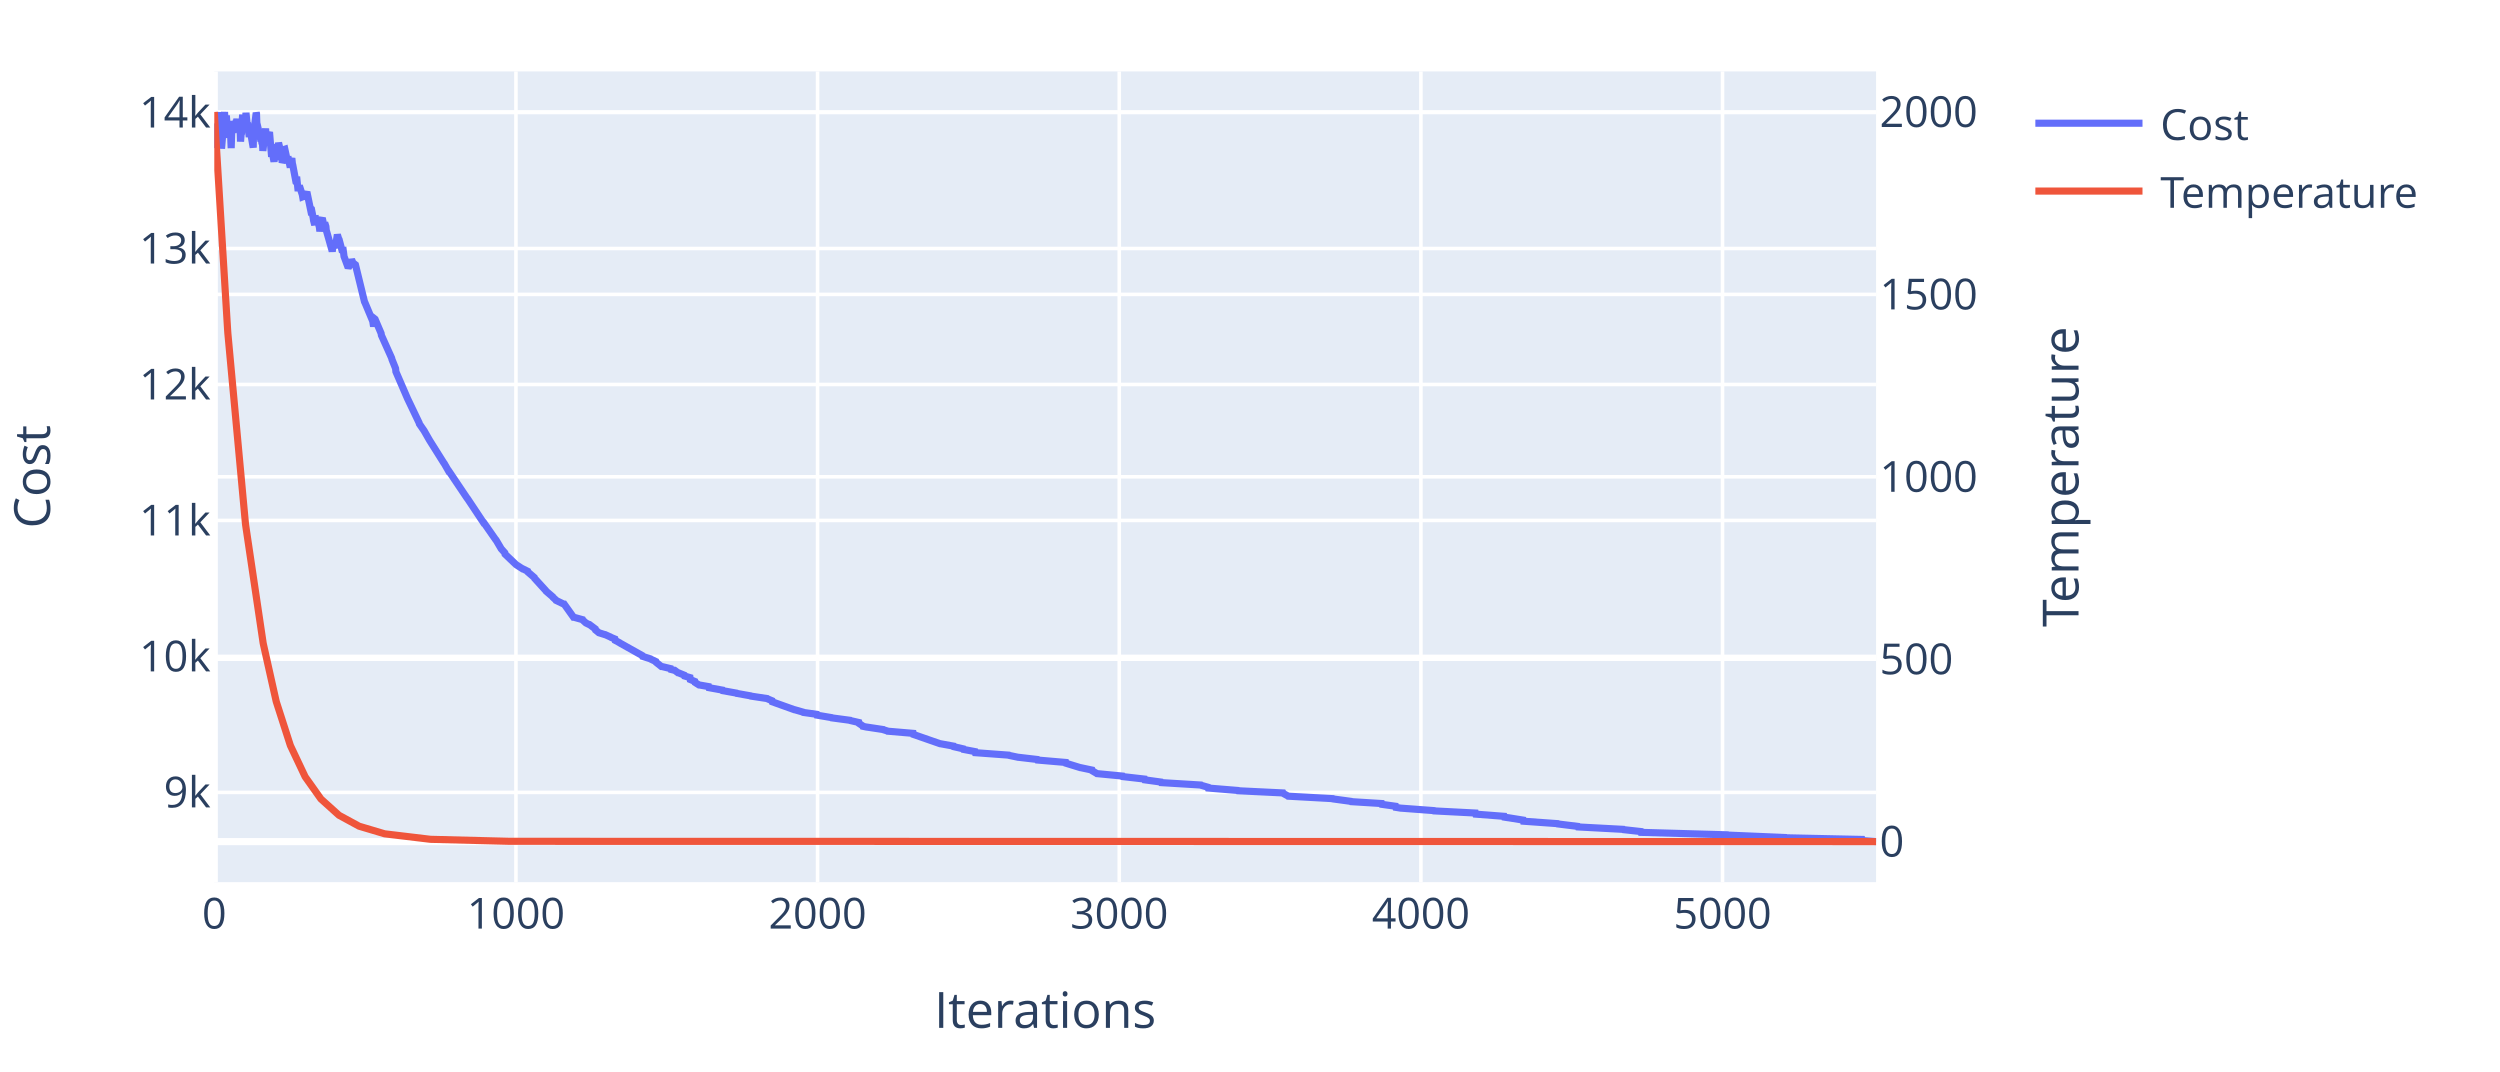
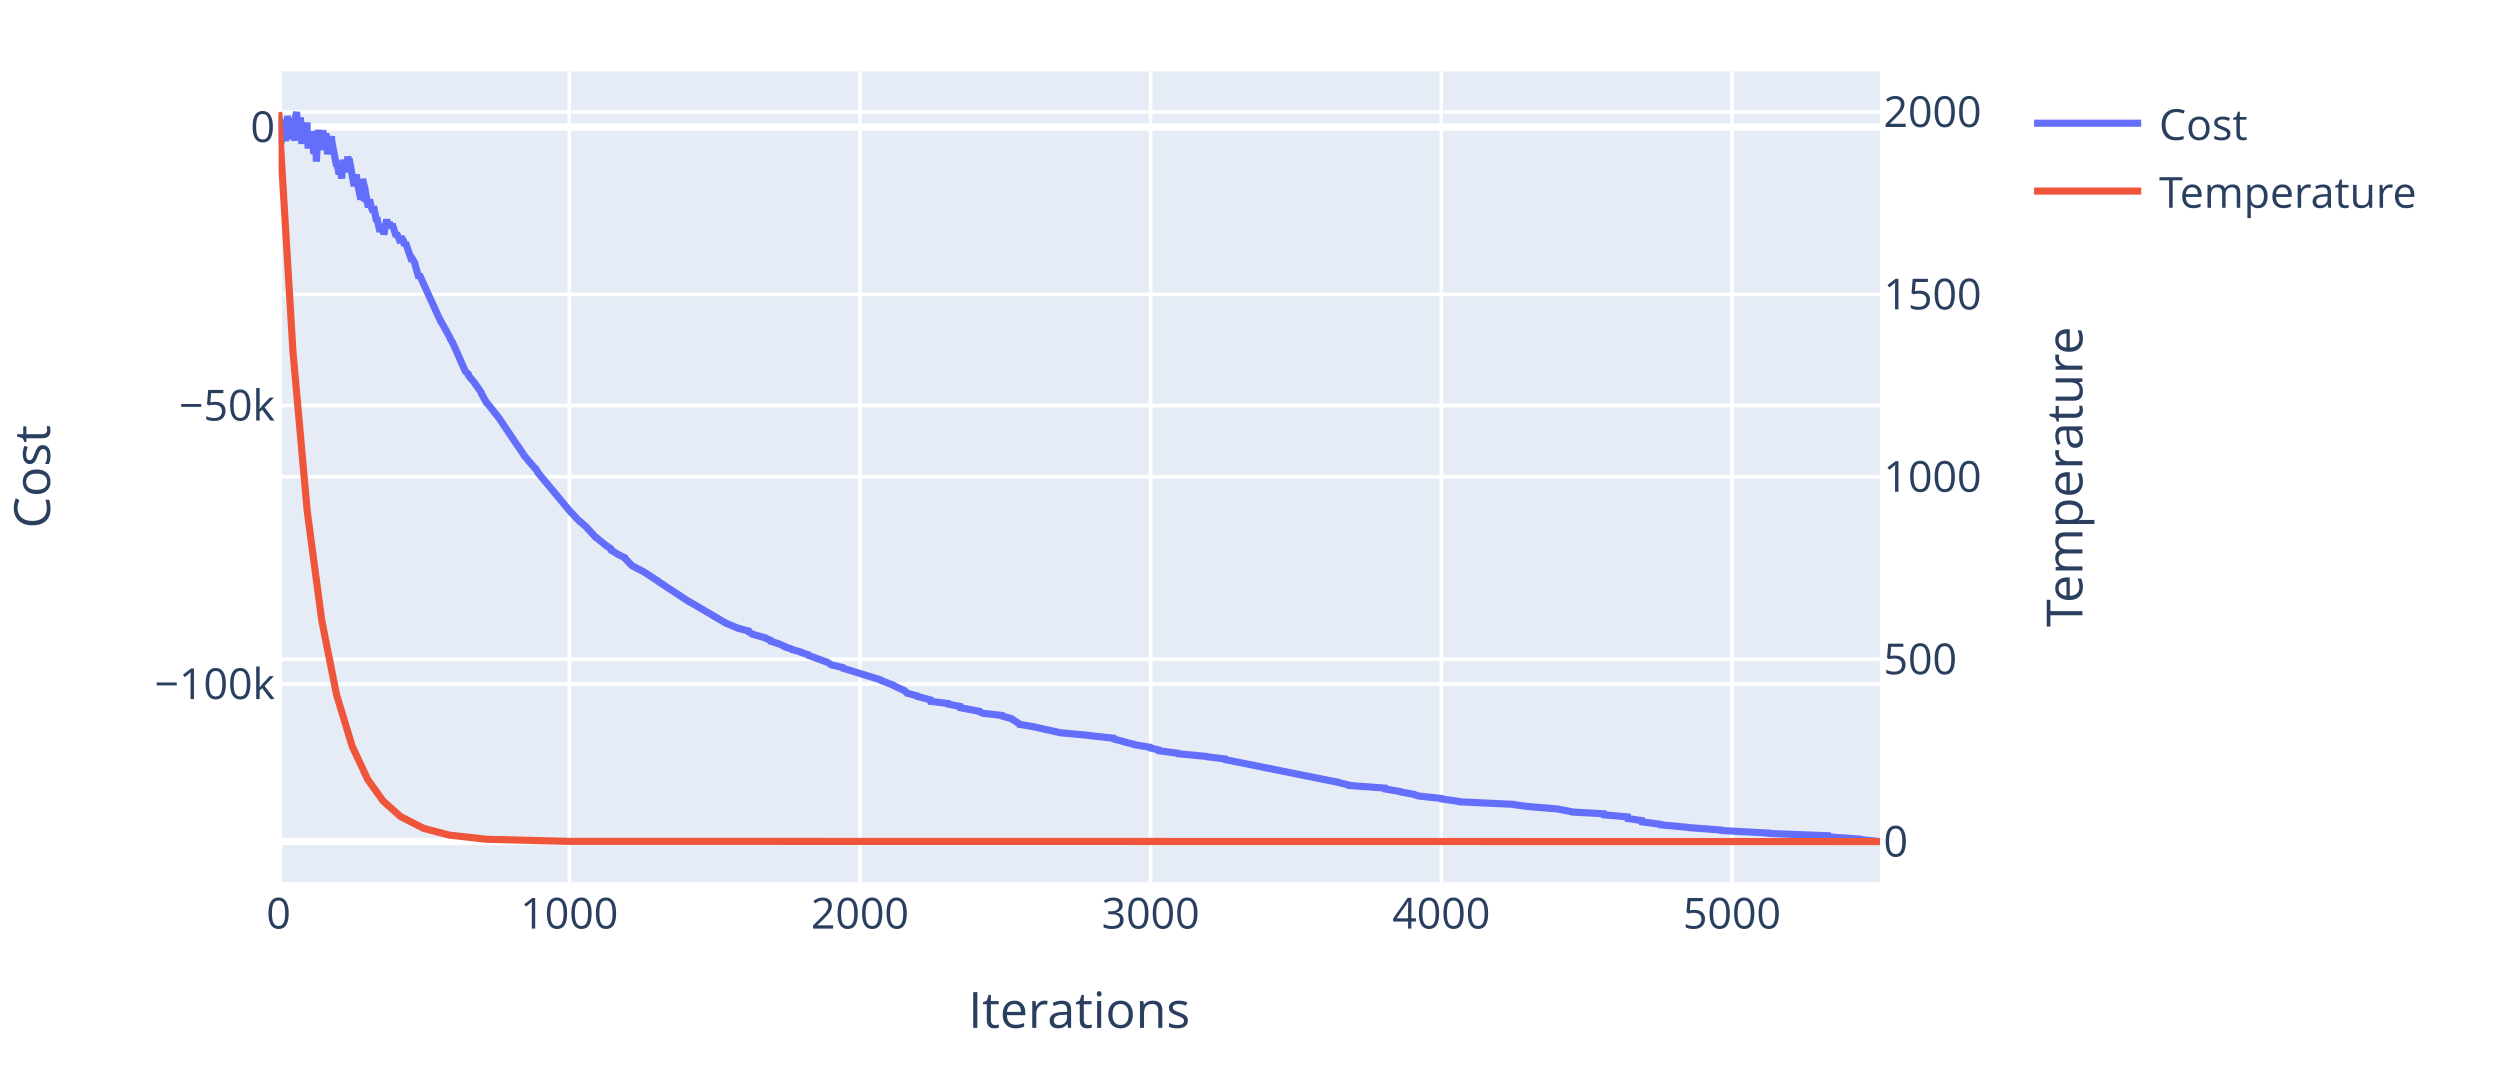
<svg xmlns="http://www.w3.org/2000/svg" class="main-svg" width="700" height="300" style="" viewBox="0 0 700 300">
  <rect x="0" y="0" width="700" height="300" style="fill: rgb(255, 255, 255); fill-opacity: 1;" />
-   <defs id="defs-60d888">
+   <defs id="defs-36f900">
    <g class="clips">
-       <clipPath id="clip60d888xyplot" class="plotclip">
-         <rect width="465.3" height="227" />
-       </clipPath>
-       <clipPath id="clip60d888xy2plot" class="plotclip">
-         <rect width="465.3" height="227" />
-       </clipPath>
-       <clipPath class="axesclip" id="clip60d888x">
-         <rect x="60" y="0" width="465.3" height="300" />
-       </clipPath>
-       <clipPath class="axesclip" id="clip60d888y">
+       <clipPath id="clip36f900xyplot" class="plotclip">
+         <rect width="448.38" height="227" />
+       </clipPath>
+       <clipPath id="clip36f900xy2plot" class="plotclip">
+         <rect width="448.38" height="227" />
+       </clipPath>
+       <clipPath class="axesclip" id="clip36f900x">
+         <rect x="78" y="0" width="448.38" height="300" />
+       </clipPath>
+       <clipPath class="axesclip" id="clip36f900y">
        <rect x="0" y="20" width="700" height="227" />
      </clipPath>
-       <clipPath class="axesclip" id="clip60d888xy">
-         <rect x="60" y="20" width="465.3" height="227" />
-       </clipPath>
-       <clipPath class="axesclip" id="clip60d888y2">
+       <clipPath class="axesclip" id="clip36f900xy">
+         <rect x="78" y="20" width="448.38" height="227" />
+       </clipPath>
+       <clipPath class="axesclip" id="clip36f900y2">
        <rect x="0" y="20" width="700" height="227" />
      </clipPath>
-       <clipPath class="axesclip" id="clip60d888xy2">
-         <rect x="60" y="20" width="465.3" height="227" />
+       <clipPath class="axesclip" id="clip36f900xy2">
+         <rect x="78" y="20" width="448.38" height="227" />
      </clipPath>
    </g>
    <g class="gradients" />
    <g class="patterns" />
  </defs>
  <g class="bglayer">
-     <rect class="bg" x="60" y="20" width="465.3" height="227" style="fill: rgb(229, 236, 246); fill-opacity: 1; stroke-width: 0;" />
+     <rect class="bg" x="78" y="20" width="448.38" height="227" style="fill: rgb(229, 236, 246); fill-opacity: 1; stroke-width: 0;" />
  </g>
  <g class="layer-below">
    <g class="imagelayer" />
    <g class="shapelayer" />
  </g>
  <g class="cartesianlayer">
    <g class="subplot xy">
      <g class="layer-subplot">
        <g class="shapelayer" />
        <g class="imagelayer" />
      </g>
      <g class="gridlayer">
        <g class="x">
-           <path class="xgrid crisp" transform="translate(144.46,0)" d="M0,20v227" style="stroke: rgb(255, 255, 255); stroke-opacity: 1; stroke-width: 1px;" />
-           <path class="xgrid crisp" transform="translate(228.92,0)" d="M0,20v227" style="stroke: rgb(255, 255, 255); stroke-opacity: 1; stroke-width: 1px;" />
-           <path class="xgrid crisp" transform="translate(313.39,0)" d="M0,20v227" style="stroke: rgb(255, 255, 255); stroke-opacity: 1; stroke-width: 1px;" />
-           <path class="xgrid crisp" transform="translate(397.85,0)" d="M0,20v227" style="stroke: rgb(255, 255, 255); stroke-opacity: 1; stroke-width: 1px;" />
-           <path class="xgrid crisp" transform="translate(482.31,0)" d="M0,20v227" style="stroke: rgb(255, 255, 255); stroke-opacity: 1; stroke-width: 1px;" />
+           <path class="xgrid crisp" transform="translate(159.39,0)" d="M0,20v227" style="stroke: rgb(255, 255, 255); stroke-opacity: 1; stroke-width: 1px;" />
+           <path class="xgrid crisp" transform="translate(240.78,0)" d="M0,20v227" style="stroke: rgb(255, 255, 255); stroke-opacity: 1; stroke-width: 1px;" />
+           <path class="xgrid crisp" transform="translate(322.17,0)" d="M0,20v227" style="stroke: rgb(255, 255, 255); stroke-opacity: 1; stroke-width: 1px;" />
+           <path class="xgrid crisp" transform="translate(403.56,0)" d="M0,20v227" style="stroke: rgb(255, 255, 255); stroke-opacity: 1; stroke-width: 1px;" />
+           <path class="xgrid crisp" transform="translate(484.95,0)" d="M0,20v227" style="stroke: rgb(255, 255, 255); stroke-opacity: 1; stroke-width: 1px;" />
        </g>
        <g class="y">
-           <path class="ygrid crisp" transform="translate(0,221.87)" d="M60,0h465.3" style="stroke: rgb(255, 255, 255); stroke-opacity: 1; stroke-width: 1px;" />
-           <path class="ygrid crisp" transform="translate(0,183.79)" d="M60,0h465.3" style="stroke: rgb(255, 255, 255); stroke-opacity: 1; stroke-width: 1px;" />
-           <path class="ygrid crisp" transform="translate(0,145.72)" d="M60,0h465.3" style="stroke: rgb(255, 255, 255); stroke-opacity: 1; stroke-width: 1px;" />
-           <path class="ygrid crisp" transform="translate(0,107.65)" d="M60,0h465.3" style="stroke: rgb(255, 255, 255); stroke-opacity: 1; stroke-width: 1px;" />
-           <path class="ygrid crisp" transform="translate(0,69.58)" d="M60,0h465.3" style="stroke: rgb(255, 255, 255); stroke-opacity: 1; stroke-width: 1px;" />
-           <path class="ygrid crisp" transform="translate(0,31.5)" d="M60,0h465.3" style="stroke: rgb(255, 255, 255); stroke-opacity: 1; stroke-width: 1px;" />
+           <path class="ygrid crisp" transform="translate(0,191.53)" d="M78,0h448.38" style="stroke: rgb(255, 255, 255); stroke-opacity: 1; stroke-width: 1px;" />
+           <path class="ygrid crisp" transform="translate(0,113.55)" d="M78,0h448.38" style="stroke: rgb(255, 255, 255); stroke-opacity: 1; stroke-width: 1px;" />
        </g>
        <g class="y2">
-           <path class="y2grid crisp" transform="translate(0,184.58)" d="M60,0h465.3" style="stroke: rgb(255, 255, 255); stroke-opacity: 1; stroke-width: 1px;" />
-           <path class="y2grid crisp" transform="translate(0,133.5)" d="M60,0h465.3" style="stroke: rgb(255, 255, 255); stroke-opacity: 1; stroke-width: 1px;" />
-           <path class="y2grid crisp" transform="translate(0,82.43)" d="M60,0h465.3" style="stroke: rgb(255, 255, 255); stroke-opacity: 1; stroke-width: 1px;" />
-           <path class="y2grid crisp" transform="translate(0,31.35)" d="M60,0h465.3" style="stroke: rgb(255, 255, 255); stroke-opacity: 1; stroke-width: 1px;" />
+           <path class="y2grid crisp" transform="translate(0,184.58)" d="M78,0h448.38" style="stroke: rgb(255, 255, 255); stroke-opacity: 1; stroke-width: 1px;" />
+           <path class="y2grid crisp" transform="translate(0,133.5)" d="M78,0h448.38" style="stroke: rgb(255, 255, 255); stroke-opacity: 1; stroke-width: 1px;" />
+           <path class="y2grid crisp" transform="translate(0,82.43)" d="M78,0h448.38" style="stroke: rgb(255, 255, 255); stroke-opacity: 1; stroke-width: 1px;" />
+           <path class="y2grid crisp" transform="translate(0,31.35)" d="M78,0h448.38" style="stroke: rgb(255, 255, 255); stroke-opacity: 1; stroke-width: 1px;" />
        </g>
      </g>
      <g class="zerolinelayer">
-         <path class="xzl zl crisp" transform="translate(60,0)" d="M0,20v227" style="stroke: rgb(255, 255, 255); stroke-opacity: 1; stroke-width: 2px;" />
-         <path class="y2zl zl crisp" transform="translate(0,235.65)" d="M60,0h465.3" style="stroke: rgb(255, 255, 255); stroke-opacity: 1; stroke-width: 2px;" />
+         <path class="xzl zl crisp" transform="translate(78,0)" d="M0,20v227" style="stroke: rgb(255, 255, 255); stroke-opacity: 1; stroke-width: 2px;" />
+         <path class="yzl zl crisp" transform="translate(0,35.57)" d="M78,0h448.38" style="stroke: rgb(255, 255, 255); stroke-opacity: 1; stroke-width: 2px;" />
+         <path class="y2zl zl crisp" transform="translate(0,235.65)" d="M78,0h448.38" style="stroke: rgb(255, 255, 255); stroke-opacity: 1; stroke-width: 2px;" />
      </g>
      <path class="xlines-below" />
      <path class="ylines-below" />
      <g class="overlines-below">
        <path class="xy2-x" />
        <path class="xy2-y" />
      </g>
      <g class="xaxislayer-below" />
      <g class="yaxislayer-below" />
      <g class="overaxes-below">
        <g class="xy2-x" />
        <g class="xy2-y" />
      </g>
-       <g class="plot" transform="translate(60,20)" clip-path="url(#clip60d888xyplot)">
+       <g class="plot" transform="translate(78,20)" clip-path="url(#clip36f900xyplot)">
        <g class="scatterlayer mlayer">
-           <g class="trace scatter trace78af7a" style="stroke-miterlimit: 2; opacity: 1;">
+           <g class="trace scatter tracedc08a5" style="stroke-miterlimit: 2; opacity: 1;">
            <g class="fills" />
            <g class="errorbars" />
            <g class="lines">
-               <path class="js-line" d="M0,16.3L0.08,14.62L0.51,20.18L0.59,21.4L1.52,11.43L1.69,14.17L1.77,13.86L1.86,13.1L1.94,14.24L2.03,21.63L2.87,11.35L2.96,13.33L3.04,15.99L3.21,16.98L3.29,13.41L3.38,12.34L3.72,16.98L3.8,18.58L4.39,15.39L4.56,16.6L4.65,19.73L4.73,21.48L4.98,13.86L5.24,17.21L5.32,16.3L5.49,16.68L6.17,13.71L6.25,14.02L6.33,13.25L6.59,16.83L6.67,14.85L6.76,16.83L7.18,14.78L7.26,16.83L7.35,19.65L7.52,17.44L7.6,17.67L7.69,15.39L7.94,12.11L8.11,15.61L8.36,13.94L8.45,15.39L8.53,16.22L8.78,13.25L8.87,11.58L9.12,14.02L9.21,16.68L9.29,14.32L9.8,18.36L9.97,15.46L10.05,16.45L10.9,21.33L10.98,17.59L11.74,11.58L11.82,11.81L11.91,14.4L12.84,18.28L12.92,18.81L13.09,19.57L13.18,17.44L13.26,19.27L13.34,20.03L13.51,20.41L13.6,22.24L14.36,15.99L14.44,17.06L14.53,18.2L14.78,20.03L14.95,19.35L15.03,18.13L15.46,16.98L16.05,23.91L16.13,22.09L16.72,25.28L16.89,23.69L16.98,23.46L17.31,24.83L17.48,20.34L17.74,22.62L17.82,22.92L17.99,19.95L18.58,22.47L18.67,23.08L18.92,22.54L19,25.59L19.43,24.45L19.51,21.86L19.76,21.78L20.52,25.28L20.61,23.84L21.28,26.88L21.54,25.36L21.62,24.6L21.71,24.29L21.88,25.89L21.96,26.12L22.89,31.07L22.97,31.22L23.06,29.47L23.48,33.51L23.56,32.82L23.65,32.9L23.82,31.99L24.66,34.57L24.75,35.11L25.34,34.88L25.42,35.95L25.51,34.57L25.93,33.74L26.94,38.61L27.11,38.46L27.2,38.53L27.7,41.05L27.79,41.73L28.13,43.03L28.21,40.36L28.55,42.04L28.63,42.42L28.72,40.89L29.31,43.18L29.39,43.26L29.56,44.78L29.73,43.79L29.82,41.81L30.24,41.05L30.49,42.27L30.58,43.03L30.83,43.94L30.91,42.34L31.25,43.41L31.34,44.4L32.94,50.03L33.02,50.41L33.53,47.37L33.78,48.81L33.87,49.27L33.95,49.42L34.04,48.59L34.12,47.82L34.46,45.69L34.88,47.06L34.97,47.14L35.9,50.64L35.98,49.19L36.23,51.02L36.32,51.78L37.5,54.98L37.92,54.3L38.01,53.99L38.09,54.14L38.18,52.85L38.35,53.08L38.43,52.62L39.19,54.6L39.44,54.07L39.53,54.14L42.06,64.5L42.15,64.65L44.26,69.68L44.34,69.75L44.6,71.43L44.93,69.3L45.02,69.37L46.71,73.33L46.79,73.87L49.66,80.26L49.75,80.64L50.76,83.16L50.85,84.07L54.14,91.68L54.22,91.84L57.35,98.38L57.43,98.69L58.79,100.67L58.87,100.82L60.22,103.18L60.31,103.33L64.28,109.65L64.36,109.73L65.63,111.94L65.71,111.94L70.78,119.48L70.86,119.55L75.42,126.41L75.51,126.41L78.8,131.13L78.89,131.2L80.24,133.49L80.32,133.64L81.34,134.78L81.42,135.16L84.46,138.06L84.55,138.13L86.32,139.28L86.4,139.28L87.76,139.96L87.84,140.19L89.61,141.71L89.7,141.94L92.82,145.37L92.91,145.52L94.77,147.12L94.85,147.27L95.61,147.96L95.7,148.11L97.89,149.17L97.98,149.17L100.59,152.83L100.68,152.83L103.13,153.51L103.21,153.67L103.97,154.35L104.06,154.43L104.99,154.89L105.07,154.89L106.68,156.1L106.76,156.41L107.6,157.09L107.69,157.17L109.38,157.7L109.46,157.7L110.98,158.39L111.07,158.46L112.17,158.92L112.25,159.3L113.52,159.99L113.6,160.06L119.85,163.57L119.94,163.79L122.13,164.48L122.22,164.56L123.65,165.24L123.74,165.47L125.17,166.61L125.26,166.61L127.79,167.22L127.88,167.45L128.8,167.68L128.89,167.68L129.82,168.36L129.9,168.36L131.59,169.05L131.68,169.28L133.2,169.73L133.28,170.27L134.55,170.8L134.63,171.1L135.73,171.79L135.81,171.79L138.43,172.25L138.52,172.55L142.32,173.24L142.4,173.39L146.2,174.07L146.29,174.15L150.17,174.84L150.26,174.91L154.82,175.6L154.9,175.67L156.17,176.21L156.25,176.51L162.42,178.72L162.5,178.72L164.87,179.4L164.95,179.48L168.67,180.01L168.75,180.24L172.81,180.93L172.89,181L178.05,181.69L178.13,181.76L180.49,182.3L180.58,182.6L181.51,183.21L181.59,183.36L182.69,183.59L182.78,183.59L187.34,184.28L187.42,184.35L188.43,184.66L188.52,184.73L195.7,185.34L195.78,185.65L203.22,188.24L203.3,188.24L207.02,188.92L207.1,189.08L209.72,189.68L209.8,189.84L213.01,190.45L213.1,190.75L222.47,191.44L222.56,191.51L225.09,192.04L225.18,192.04L230.41,192.65L230.5,192.81L238.44,193.49L238.52,193.72L242.49,194.94L242.57,194.94L245.78,195.62L245.87,195.85L247.05,196.54L247.14,196.61L254.31,197.3L254.4,197.45L260.48,198.14L260.56,198.36L265.04,198.97L265.13,199.13L276.27,199.81L276.36,199.89L278.22,200.42L278.3,200.65L286.58,201.33L286.66,201.41L299.25,202.02L299.33,202.17L300.6,202.86L300.68,202.93L313.18,203.62L313.27,203.7L318.25,204.38L318.34,204.46L326.87,204.99L326.95,205.22L330.75,205.75L330.84,206.06L332.19,206.28L332.27,206.28L341.48,206.97L341.56,207.05L353.13,207.65L353.22,207.96L361.16,208.57L361.24,208.8L362.17,208.95L362.26,208.95L366.48,209.63L366.56,209.94L376.11,210.62L376.19,210.7L381.77,211.39L381.85,211.54L394.52,212.22L394.61,212.3L399.42,212.83L399.5,213.06L423.58,213.75L423.66,213.82L439.96,214.51L440.05,214.58L461.33,215.04L461.41,215.35L465.3,215.65" style="vector-effect: non-scaling-stroke; fill: none; stroke: rgb(99, 110, 250); stroke-opacity: 1; stroke-width: 2px; opacity: 1;" />
+               <path class="js-line" d="M0,11.99L0.73,20.09L0.98,16.29L1.06,13.48L1.47,18.52L1.87,16.58L1.95,19.52L2.36,14.82L2.44,13.58L2.52,12.46L2.93,16.75L3.01,19.02L3.5,13.04L3.74,18.79L3.83,18.1L3.91,17.78L3.99,13.91L4.56,19.42L4.72,14.07L4.8,12.48L5.05,11.35L5.37,16.5L5.7,16.35L5.78,16.99L6.1,12.88L6.43,17.46L6.51,20.33L6.67,15.86L7.24,19.14L7.33,19.97L7.98,14.3L8.06,18.02L8.14,19.56L8.3,21.57L8.63,17.06L8.71,18.55L8.79,17.44L8.95,19.34L9.2,18.38L9.28,16.76L9.85,23.09L10.01,20.02L10.09,20.02L10.34,18.82L10.5,22.51L10.58,25.26L11.07,16.35L11.39,19.97L11.48,20.39L11.56,20.84L11.64,19.29L11.72,17.31L12.13,22.01L12.21,20.76L12.29,17.37L12.37,16.51L12.78,18.99L12.86,18.06L12.94,20.74L13.02,20.88L13.1,20.14L13.19,19.26L13.27,17.29L13.67,22.94L13.75,22.56L13.84,23.15L14.81,18.15L14.89,19.49L16.12,25.9L16.2,26.57L16.44,25.14L16.52,26.53L16.6,26.97L16.93,28.84L17.01,28.13L17.09,25.25L17.42,26.65L17.5,28.32L17.66,30.01L17.91,26.37L17.99,26.94L18.07,24.74L18.96,28.21L19.05,26.43L19.13,27.07L19.37,23.82L19.53,24.71L19.62,24.76L19.78,24.47L21.16,32.16L21.24,29.85L21.57,30.19L21.81,28.83L21.89,30.47L23.03,35.86L23.11,35.07L23.2,35.13L23.52,30.12L24.01,32.15L24.09,32.28L24.34,33.67L24.42,34.32L25.15,38.08L25.31,36.54L25.39,36.77L25.48,35.86L25.96,37.99L26.04,38.28L26.53,39.36L26.61,37.76L27.43,41.96L27.51,40.76L27.59,41.4L28.41,44.93L28.49,43.37L28.57,42.85L29.46,45.46L29.63,45.13L29.71,44.15L30.28,41.48L30.52,42.49L30.6,42.55L30.93,43.96L31.01,42.3L31.5,43.54L31.58,43.7L31.82,42.74L32.96,46.23L33.13,45.57L33.21,45.65L34.18,47.94L34.27,46.3L35,47.46L35.08,48.09L35.32,48.64L35.57,48.05L35.73,48.34L35.81,48.71L36.95,52.01L37.11,51.9L37.2,52.01L38.17,53.71L38.25,54.23L39.31,57.9L39.39,56.84L45.33,69.87L45.42,69.89L48.02,74.6L48.1,74.92L48.59,75.68L48.67,75.79L52.17,83.68L52.25,83.92L53.15,84.79L53.23,85.22L54.69,86.96L54.78,87.08L56.73,89.88L56.81,90.25L58.19,92.7L58.28,92.7L61.53,96.83L61.61,96.89L66.82,104.66L66.9,104.71L67.64,105.86L67.72,105.93L68.86,107.67L68.94,107.77L71.95,111.31L72.03,111.31L72.52,112.08L72.6,112.33L81.8,123.4L81.88,123.44L83.18,124.82L83.26,124.97L84.32,126L84.4,126L86.27,127.66L86.36,127.79L88.8,130.45L88.88,130.46L91.89,132.91L91.97,132.92L93.03,133.65L93.11,134.03L95.39,135.43L95.47,135.44L96.94,136.16L97.02,136.39L98.97,138.4L99.05,138.43L101.98,139.98L102.06,139.98L106.38,142.81L106.46,142.91L114.84,148.41L114.92,148.41L125.34,154.54L125.42,154.54L128.76,155.95L128.84,155.95L131.61,156.69L131.69,156.96L132.75,157.62L132.83,157.62L136.25,158.58L136.33,158.7L137.71,159.27L137.79,159.54L140.07,160.27L140.15,160.31L141.7,160.98L141.78,161.12L143.82,161.8L143.9,161.91L146.34,162.6L146.42,162.73L148.29,163.32L148.37,163.5L153.42,165.36L153.5,165.36L154.72,166.09L154.8,166.17L157.9,166.89L157.98,167.09L168.48,170.33L168.56,170.46L172.22,171.89L172.3,172.02L175.07,173.3L175.15,173.3L175.88,173.95L175.97,174.08L178.73,174.82L178.81,174.98L182.56,175.99L182.64,176.4L187.44,176.97L187.52,177.16L190.86,177.81L190.94,178.17L196.23,179.16L196.31,179.34L197.29,179.73L197.37,179.73L202.58,180.32L202.66,180.5L205.19,181.21L205.27,181.31L207.38,182.65L207.46,182.82L211.86,183.57L211.94,183.61L218.94,185.18L219.02,185.18L227.08,185.93L227.16,185.98L233.83,186.72L233.92,186.94L236.6,187.64L236.68,187.71L239.53,188.42L239.61,188.51L244.01,189.25L244.09,189.43L246.45,189.98L246.53,190.22L251.82,190.91L251.9,191.05L259.72,191.79L259.8,191.86L265.09,192.53L265.17,192.7L265.98,192.9L266.07,192.9L296.67,199.05L296.75,199.11L299.68,199.8L299.76,199.93L309.77,200.67L309.85,200.91L314.09,201.64L314.17,201.74L317.91,202.42L317.99,202.51L319.38,202.91L319.46,202.91L325.56,203.56L325.64,203.7L330.61,204.42L330.69,204.51L345.83,205.22L345.91,205.29L349.82,205.83L349.9,205.83L358.44,206.54L358.52,206.59L362.11,207.3L362.19,207.36L371.06,207.86L371.14,208.16L377.73,208.72L377.81,209.19L381.72,209.77L381.8,210.12L386.85,210.8L386.93,210.94L394.91,211.69L394.99,211.74L403.94,212.41L404.02,212.55L417.37,213.27L417.45,213.38L433.81,214L433.89,214.31L442.93,214.96L443.01,215.07L448.38,215.65" style="vector-effect: non-scaling-stroke; fill: none; stroke: rgb(99, 110, 250); stroke-opacity: 1; stroke-width: 2px; opacity: 1;" />
            </g>
            <g class="points" />
            <g class="text" />
          </g>
        </g>
      </g>
      <g class="overplot">
-         <g class="xy2" transform="translate(60,20)" clip-path="url(#clip60d888xy2plot)">
+         <g class="xy2" transform="translate(78,20)" clip-path="url(#clip36f900xy2plot)">
          <g class="scatterlayer mlayer">
-             <g class="trace scatter trace937124" style="stroke-miterlimit: 2; opacity: 1;">
+             <g class="trace scatter tracef6f50c" style="stroke-miterlimit: 2; opacity: 1;">
              <g class="fills" />
              <g class="errorbars" />
              <g class="lines">
-                 <path class="js-line" d="M0,11.35L3.72,72.17L3.8,73.32L8.7,126.33L8.78,127.04L13.68,160.04L13.77,160.48L17.31,176.28L17.4,176.6L21.28,188.66L21.37,188.88L25.42,197.44L25.51,197.59L29.82,203.66L29.9,203.75L34.88,208.24L34.97,208.3L40.54,211.33L40.63,211.36L47.64,213.45L47.72,213.47L60.56,215.01L60.64,215.01L82.77,215.57L82.86,215.57L465.3,215.65" style="vector-effect: non-scaling-stroke; fill: none; stroke: rgb(239, 85, 59); stroke-opacity: 1; stroke-width: 2px; opacity: 1;" />
+                 <path class="js-line" d="M0,11.35L3.99,77.82L4.07,78.92L7.98,122.67L8.06,123.41L12.05,153.42L12.13,153.92L16.2,174.34L16.28,174.67L20.59,188.88L20.67,189.09L24.91,198.16L24.99,198.3L29.22,204.22L29.3,204.31L34.1,208.59L34.18,208.65L40.61,211.94L40.7,211.97L47.69,213.8L47.78,213.82L58.03,214.98L58.11,214.99L80.74,215.58L80.82,215.58L448.38,215.65" style="vector-effect: non-scaling-stroke; fill: none; stroke: rgb(239, 85, 59); stroke-opacity: 1; stroke-width: 2px; opacity: 1;" />
              </g>
              <g class="points" />
              <g class="text" />
            </g>
          </g>
        </g>
      </g>
      <path class="xlines-above crisp" d="M0,0" style="fill: none;" />
      <path class="ylines-above crisp" d="M0,0" style="fill: none;" />
      <g class="overlines-above">
        <path class="xy2-x crisp" d="M0,0" style="fill: none;" />
        <path class="xy2-y crisp" d="M0,0" style="fill: none;" />
      </g>
      <g class="xaxislayer-above">
        <g class="xtick">
-           <text text-anchor="middle" x="0" y="260" transform="translate(60,0)" style="font-family: 'Open Sans', verdana, arial, sans-serif; font-size: 12px; fill: rgb(42, 63, 95); fill-opacity: 1; white-space: pre; opacity: 1;">0</text>
-         </g>
-         <g class="xtick">
-           <text text-anchor="middle" x="0" y="260" style="font-family: 'Open Sans', verdana, arial, sans-serif; font-size: 12px; fill: rgb(42, 63, 95); fill-opacity: 1; white-space: pre; opacity: 1;" transform="translate(144.46,0)">1000</text>
-         </g>
-         <g class="xtick">
-           <text text-anchor="middle" x="0" y="260" style="font-family: 'Open Sans', verdana, arial, sans-serif; font-size: 12px; fill: rgb(42, 63, 95); fill-opacity: 1; white-space: pre; opacity: 1;" transform="translate(228.92,0)">2000</text>
-         </g>
-         <g class="xtick">
-           <text text-anchor="middle" x="0" y="260" style="font-family: 'Open Sans', verdana, arial, sans-serif; font-size: 12px; fill: rgb(42, 63, 95); fill-opacity: 1; white-space: pre; opacity: 1;" transform="translate(313.39,0)">3000</text>
-         </g>
-         <g class="xtick">
-           <text text-anchor="middle" x="0" y="260" style="font-family: 'Open Sans', verdana, arial, sans-serif; font-size: 12px; fill: rgb(42, 63, 95); fill-opacity: 1; white-space: pre; opacity: 1;" transform="translate(397.85,0)">4000</text>
-         </g>
-         <g class="xtick">
-           <text text-anchor="middle" x="0" y="260" style="font-family: 'Open Sans', verdana, arial, sans-serif; font-size: 12px; fill: rgb(42, 63, 95); fill-opacity: 1; white-space: pre; opacity: 1;" transform="translate(482.31,0)">5000</text>
+           <text text-anchor="middle" x="0" y="260" transform="translate(78,0)" style="font-family: 'Open Sans', verdana, arial, sans-serif; font-size: 12px; fill: rgb(42, 63, 95); fill-opacity: 1; white-space: pre; opacity: 1;">0</text>
+         </g>
+         <g class="xtick">
+           <text text-anchor="middle" x="0" y="260" style="font-family: 'Open Sans', verdana, arial, sans-serif; font-size: 12px; fill: rgb(42, 63, 95); fill-opacity: 1; white-space: pre; opacity: 1;" transform="translate(159.39,0)">1000</text>
+         </g>
+         <g class="xtick">
+           <text text-anchor="middle" x="0" y="260" style="font-family: 'Open Sans', verdana, arial, sans-serif; font-size: 12px; fill: rgb(42, 63, 95); fill-opacity: 1; white-space: pre; opacity: 1;" transform="translate(240.78,0)">2000</text>
+         </g>
+         <g class="xtick">
+           <text text-anchor="middle" x="0" y="260" style="font-family: 'Open Sans', verdana, arial, sans-serif; font-size: 12px; fill: rgb(42, 63, 95); fill-opacity: 1; white-space: pre; opacity: 1;" transform="translate(322.17,0)">3000</text>
+         </g>
+         <g class="xtick">
+           <text text-anchor="middle" x="0" y="260" style="font-family: 'Open Sans', verdana, arial, sans-serif; font-size: 12px; fill: rgb(42, 63, 95); fill-opacity: 1; white-space: pre; opacity: 1;" transform="translate(403.56,0)">4000</text>
+         </g>
+         <g class="xtick">
+           <text text-anchor="middle" x="0" y="260" style="font-family: 'Open Sans', verdana, arial, sans-serif; font-size: 12px; fill: rgb(42, 63, 95); fill-opacity: 1; white-space: pre; opacity: 1;" transform="translate(484.95,0)">5000</text>
        </g>
      </g>
      <g class="yaxislayer-above">
        <g class="ytick">
-           <text text-anchor="end" x="59" y="4.2" transform="translate(0,221.87)" style="font-family: 'Open Sans', verdana, arial, sans-serif; font-size: 12px; fill: rgb(42, 63, 95); fill-opacity: 1; white-space: pre; opacity: 1;">9k</text>
+           <text text-anchor="end" x="77" y="4.2" transform="translate(0,191.53)" style="font-family: 'Open Sans', verdana, arial, sans-serif; font-size: 12px; fill: rgb(42, 63, 95); fill-opacity: 1; white-space: pre; opacity: 1;">−100k</text>
        </g>
        <g class="ytick">
-           <text text-anchor="end" x="59" y="4.2" style="font-family: 'Open Sans', verdana, arial, sans-serif; font-size: 12px; fill: rgb(42, 63, 95); fill-opacity: 1; white-space: pre; opacity: 1;" transform="translate(0,183.79)">10k</text>
+           <text text-anchor="end" x="77" y="4.2" style="font-family: 'Open Sans', verdana, arial, sans-serif; font-size: 12px; fill: rgb(42, 63, 95); fill-opacity: 1; white-space: pre; opacity: 1;" transform="translate(0,113.55)">−50k</text>
        </g>
        <g class="ytick">
-           <text text-anchor="end" x="59" y="4.2" style="font-family: 'Open Sans', verdana, arial, sans-serif; font-size: 12px; fill: rgb(42, 63, 95); fill-opacity: 1; white-space: pre; opacity: 1;" transform="translate(0,145.72)">11k</text>
-         </g>
-         <g class="ytick">
-           <text text-anchor="end" x="59" y="4.2" style="font-family: 'Open Sans', verdana, arial, sans-serif; font-size: 12px; fill: rgb(42, 63, 95); fill-opacity: 1; white-space: pre; opacity: 1;" transform="translate(0,107.65)">12k</text>
-         </g>
-         <g class="ytick">
-           <text text-anchor="end" x="59" y="4.2" style="font-family: 'Open Sans', verdana, arial, sans-serif; font-size: 12px; fill: rgb(42, 63, 95); fill-opacity: 1; white-space: pre; opacity: 1;" transform="translate(0,69.58)">13k</text>
-         </g>
-         <g class="ytick">
-           <text text-anchor="end" x="59" y="4.2" style="font-family: 'Open Sans', verdana, arial, sans-serif; font-size: 12px; fill: rgb(42, 63, 95); fill-opacity: 1; white-space: pre; opacity: 1;" transform="translate(0,31.5)">14k</text>
+           <text text-anchor="end" x="77" y="4.2" style="font-family: 'Open Sans', verdana, arial, sans-serif; font-size: 12px; fill: rgb(42, 63, 95); fill-opacity: 1; white-space: pre; opacity: 1;" transform="translate(0,35.57)">0</text>
        </g>
      </g>
      <g class="overaxes-above">
        <g class="xy2-x" />
        <g class="xy2-y">
          <g class="y2tick">
-             <text text-anchor="start" x="526.3" y="4.2" transform="translate(0,235.65)" style="font-family: 'Open Sans', verdana, arial, sans-serif; font-size: 12px; fill: rgb(42, 63, 95); fill-opacity: 1; white-space: pre; opacity: 1;">0</text>
-           </g>
-           <g class="y2tick">
-             <text text-anchor="start" x="526.3" y="4.2" style="font-family: 'Open Sans', verdana, arial, sans-serif; font-size: 12px; fill: rgb(42, 63, 95); fill-opacity: 1; white-space: pre; opacity: 1;" transform="translate(0,184.58)">500</text>
-           </g>
-           <g class="y2tick">
-             <text text-anchor="start" x="526.3" y="4.2" style="font-family: 'Open Sans', verdana, arial, sans-serif; font-size: 12px; fill: rgb(42, 63, 95); fill-opacity: 1; white-space: pre; opacity: 1;" transform="translate(0,133.5)">1000</text>
-           </g>
-           <g class="y2tick">
-             <text text-anchor="start" x="526.3" y="4.2" style="font-family: 'Open Sans', verdana, arial, sans-serif; font-size: 12px; fill: rgb(42, 63, 95); fill-opacity: 1; white-space: pre; opacity: 1;" transform="translate(0,82.43)">1500</text>
-           </g>
-           <g class="y2tick">
-             <text text-anchor="start" x="526.3" y="4.2" style="font-family: 'Open Sans', verdana, arial, sans-serif; font-size: 12px; fill: rgb(42, 63, 95); fill-opacity: 1; white-space: pre; opacity: 1;" transform="translate(0,31.35)">2000</text>
+             <text text-anchor="start" x="527.38" y="4.2" transform="translate(0,235.65)" style="font-family: 'Open Sans', verdana, arial, sans-serif; font-size: 12px; fill: rgb(42, 63, 95); fill-opacity: 1; white-space: pre; opacity: 1;">0</text>
+           </g>
+           <g class="y2tick">
+             <text text-anchor="start" x="527.38" y="4.2" style="font-family: 'Open Sans', verdana, arial, sans-serif; font-size: 12px; fill: rgb(42, 63, 95); fill-opacity: 1; white-space: pre; opacity: 1;" transform="translate(0,184.58)">500</text>
+           </g>
+           <g class="y2tick">
+             <text text-anchor="start" x="527.38" y="4.2" style="font-family: 'Open Sans', verdana, arial, sans-serif; font-size: 12px; fill: rgb(42, 63, 95); fill-opacity: 1; white-space: pre; opacity: 1;" transform="translate(0,133.5)">1000</text>
+           </g>
+           <g class="y2tick">
+             <text text-anchor="start" x="527.38" y="4.2" style="font-family: 'Open Sans', verdana, arial, sans-serif; font-size: 12px; fill: rgb(42, 63, 95); fill-opacity: 1; white-space: pre; opacity: 1;" transform="translate(0,82.43)">1500</text>
+           </g>
+           <g class="y2tick">
+             <text text-anchor="start" x="527.38" y="4.2" style="font-family: 'Open Sans', verdana, arial, sans-serif; font-size: 12px; fill: rgb(42, 63, 95); fill-opacity: 1; white-space: pre; opacity: 1;" transform="translate(0,31.35)">2000</text>
          </g>
        </g>
      </g>
    </g>
    <g class="subplot xy2" />
  </g>
  <g class="polarlayer" />
  <g class="smithlayer" />
  <g class="ternarylayer" />
  <g class="geolayer" />
  <g class="funnelarealayer" />
  <g class="pielayer" />
  <g class="iciclelayer" />
  <g class="treemaplayer" />
  <g class="sunburstlayer" />
  <g class="glimages" />
-   <defs id="topdefs-60d888">
+   <defs id="topdefs-36f900">
    <g class="clips" />
-     <clipPath id="legend60d888">
+     <clipPath id="legend36f900">
      <rect width="123" height="48" x="0" y="0" />
    </clipPath>
  </defs>
  <g class="layer-above">
    <g class="imagelayer" />
    <g class="shapelayer" />
  </g>
  <g class="infolayer">
-     <g class="legend" pointer-events="all" transform="translate(564.9,20)">
+     <g class="legend" pointer-events="all" transform="translate(564.54,20)">
      <rect class="bg" shape-rendering="crispEdges" width="123" height="48" x="0" y="0" style="stroke: rgb(68, 68, 68); stroke-opacity: 1; fill: rgb(255, 255, 255); fill-opacity: 1; stroke-width: 0px;" />
-       <g class="scrollbox" transform="" clip-path="url(#legend60d888)">
+       <g class="scrollbox" transform="" clip-path="url(#legend36f900)">
        <g class="groups">
          <g class="traces" transform="translate(0,14.5)" style="opacity: 1;">
            <text class="legendtext" text-anchor="start" x="40" y="4.68" style="font-family: 'Open Sans', verdana, arial, sans-serif; font-size: 12px; fill: rgb(42, 63, 95); fill-opacity: 1; white-space: pre;">Cost</text>
            <g class="layers" style="opacity: 1;">
              <g class="legendfill" />
              <g class="legendlines">
                <path class="js-line" d="M5,0h30" style="fill: none; stroke: rgb(99, 110, 250); stroke-opacity: 1; stroke-width: 2px;" />
              </g>
              <g class="legendsymbols">
                <g class="legendpoints" />
              </g>
            </g>
            <rect class="legendtoggle" x="0" y="-9.5" width="117.266" height="19" style="fill: rgb(0, 0, 0); fill-opacity: 0;" />
          </g>
          <g class="traces" transform="translate(0,33.5)" style="opacity: 1;">
            <text class="legendtext" text-anchor="start" x="40" y="4.68" style="font-family: 'Open Sans', verdana, arial, sans-serif; font-size: 12px; fill: rgb(42, 63, 95); fill-opacity: 1; white-space: pre;">Temperature</text>
            <g class="layers" style="opacity: 1;">
              <g class="legendfill" />
              <g class="legendlines">
                <path class="js-line" d="M5,0h30" style="fill: none; stroke: rgb(239, 85, 59); stroke-opacity: 1; stroke-width: 2px;" />
              </g>
              <g class="legendsymbols">
                <g class="legendpoints" />
              </g>
            </g>
            <rect class="legendtoggle" x="0" y="-9.5" width="117.266" height="19" style="fill: rgb(0, 0, 0); fill-opacity: 0;" />
          </g>
        </g>
      </g>
      <rect class="scrollbar" rx="20" ry="3" width="0" height="0" x="0" y="0" style="fill: rgb(128, 139, 164); fill-opacity: 1;" />
    </g>
    <g class="g-gtitle" />
    <g class="g-xtitle">
-       <text class="xtitle" x="292.65" y="287.8" text-anchor="middle" style="font-family: 'Open Sans', verdana, arial, sans-serif; font-size: 14px; fill: rgb(42, 63, 95); opacity: 1; font-weight: normal; white-space: pre;">Iterations</text>
-     </g>
-     <g class="g-ytitle" transform="translate(2.15918,0)">
-       <text class="ytitle" transform="rotate(-90,11.84063,133.5)" x="11.841" y="133.5" text-anchor="middle" style="font-family: 'Open Sans', verdana, arial, sans-serif; font-size: 14px; fill: rgb(42, 63, 95); opacity: 1; font-weight: normal; white-space: pre;">Cost</text>
+       <text class="xtitle" x="302.19" y="287.8" text-anchor="middle" style="font-family: 'Open Sans', verdana, arial, sans-serif; font-size: 14px; fill: rgb(42, 63, 95); opacity: 1; font-weight: normal; white-space: pre;">Iterations</text>
+     </g>
+     <g class="g-ytitle" transform="translate(1.612305,0)">
+       <text class="ytitle" transform="rotate(-90,12.3875,133.5)" x="12.388" y="133.5" text-anchor="middle" style="font-family: 'Open Sans', verdana, arial, sans-serif; font-size: 14px; fill: rgb(42, 63, 95); opacity: 1; font-weight: normal; white-space: pre;">Cost</text>
    </g>
    <g class="g-y2title">
-       <text class="y2title" transform="rotate(-90,581.9875,133.5)" x="581.987" y="133.5" text-anchor="middle" style="font-family: 'Open Sans', verdana, arial, sans-serif; font-size: 14px; fill: rgb(42, 63, 95); opacity: 1; font-weight: normal; white-space: pre;">Temperature</text>
+       <text class="y2title" transform="rotate(-90,583.0812,133.5)" x="583.081" y="133.5" text-anchor="middle" style="font-family: 'Open Sans', verdana, arial, sans-serif; font-size: 14px; fill: rgb(42, 63, 95); opacity: 1; font-weight: normal; white-space: pre;">Temperature</text>
    </g>
  </g>
</svg>
